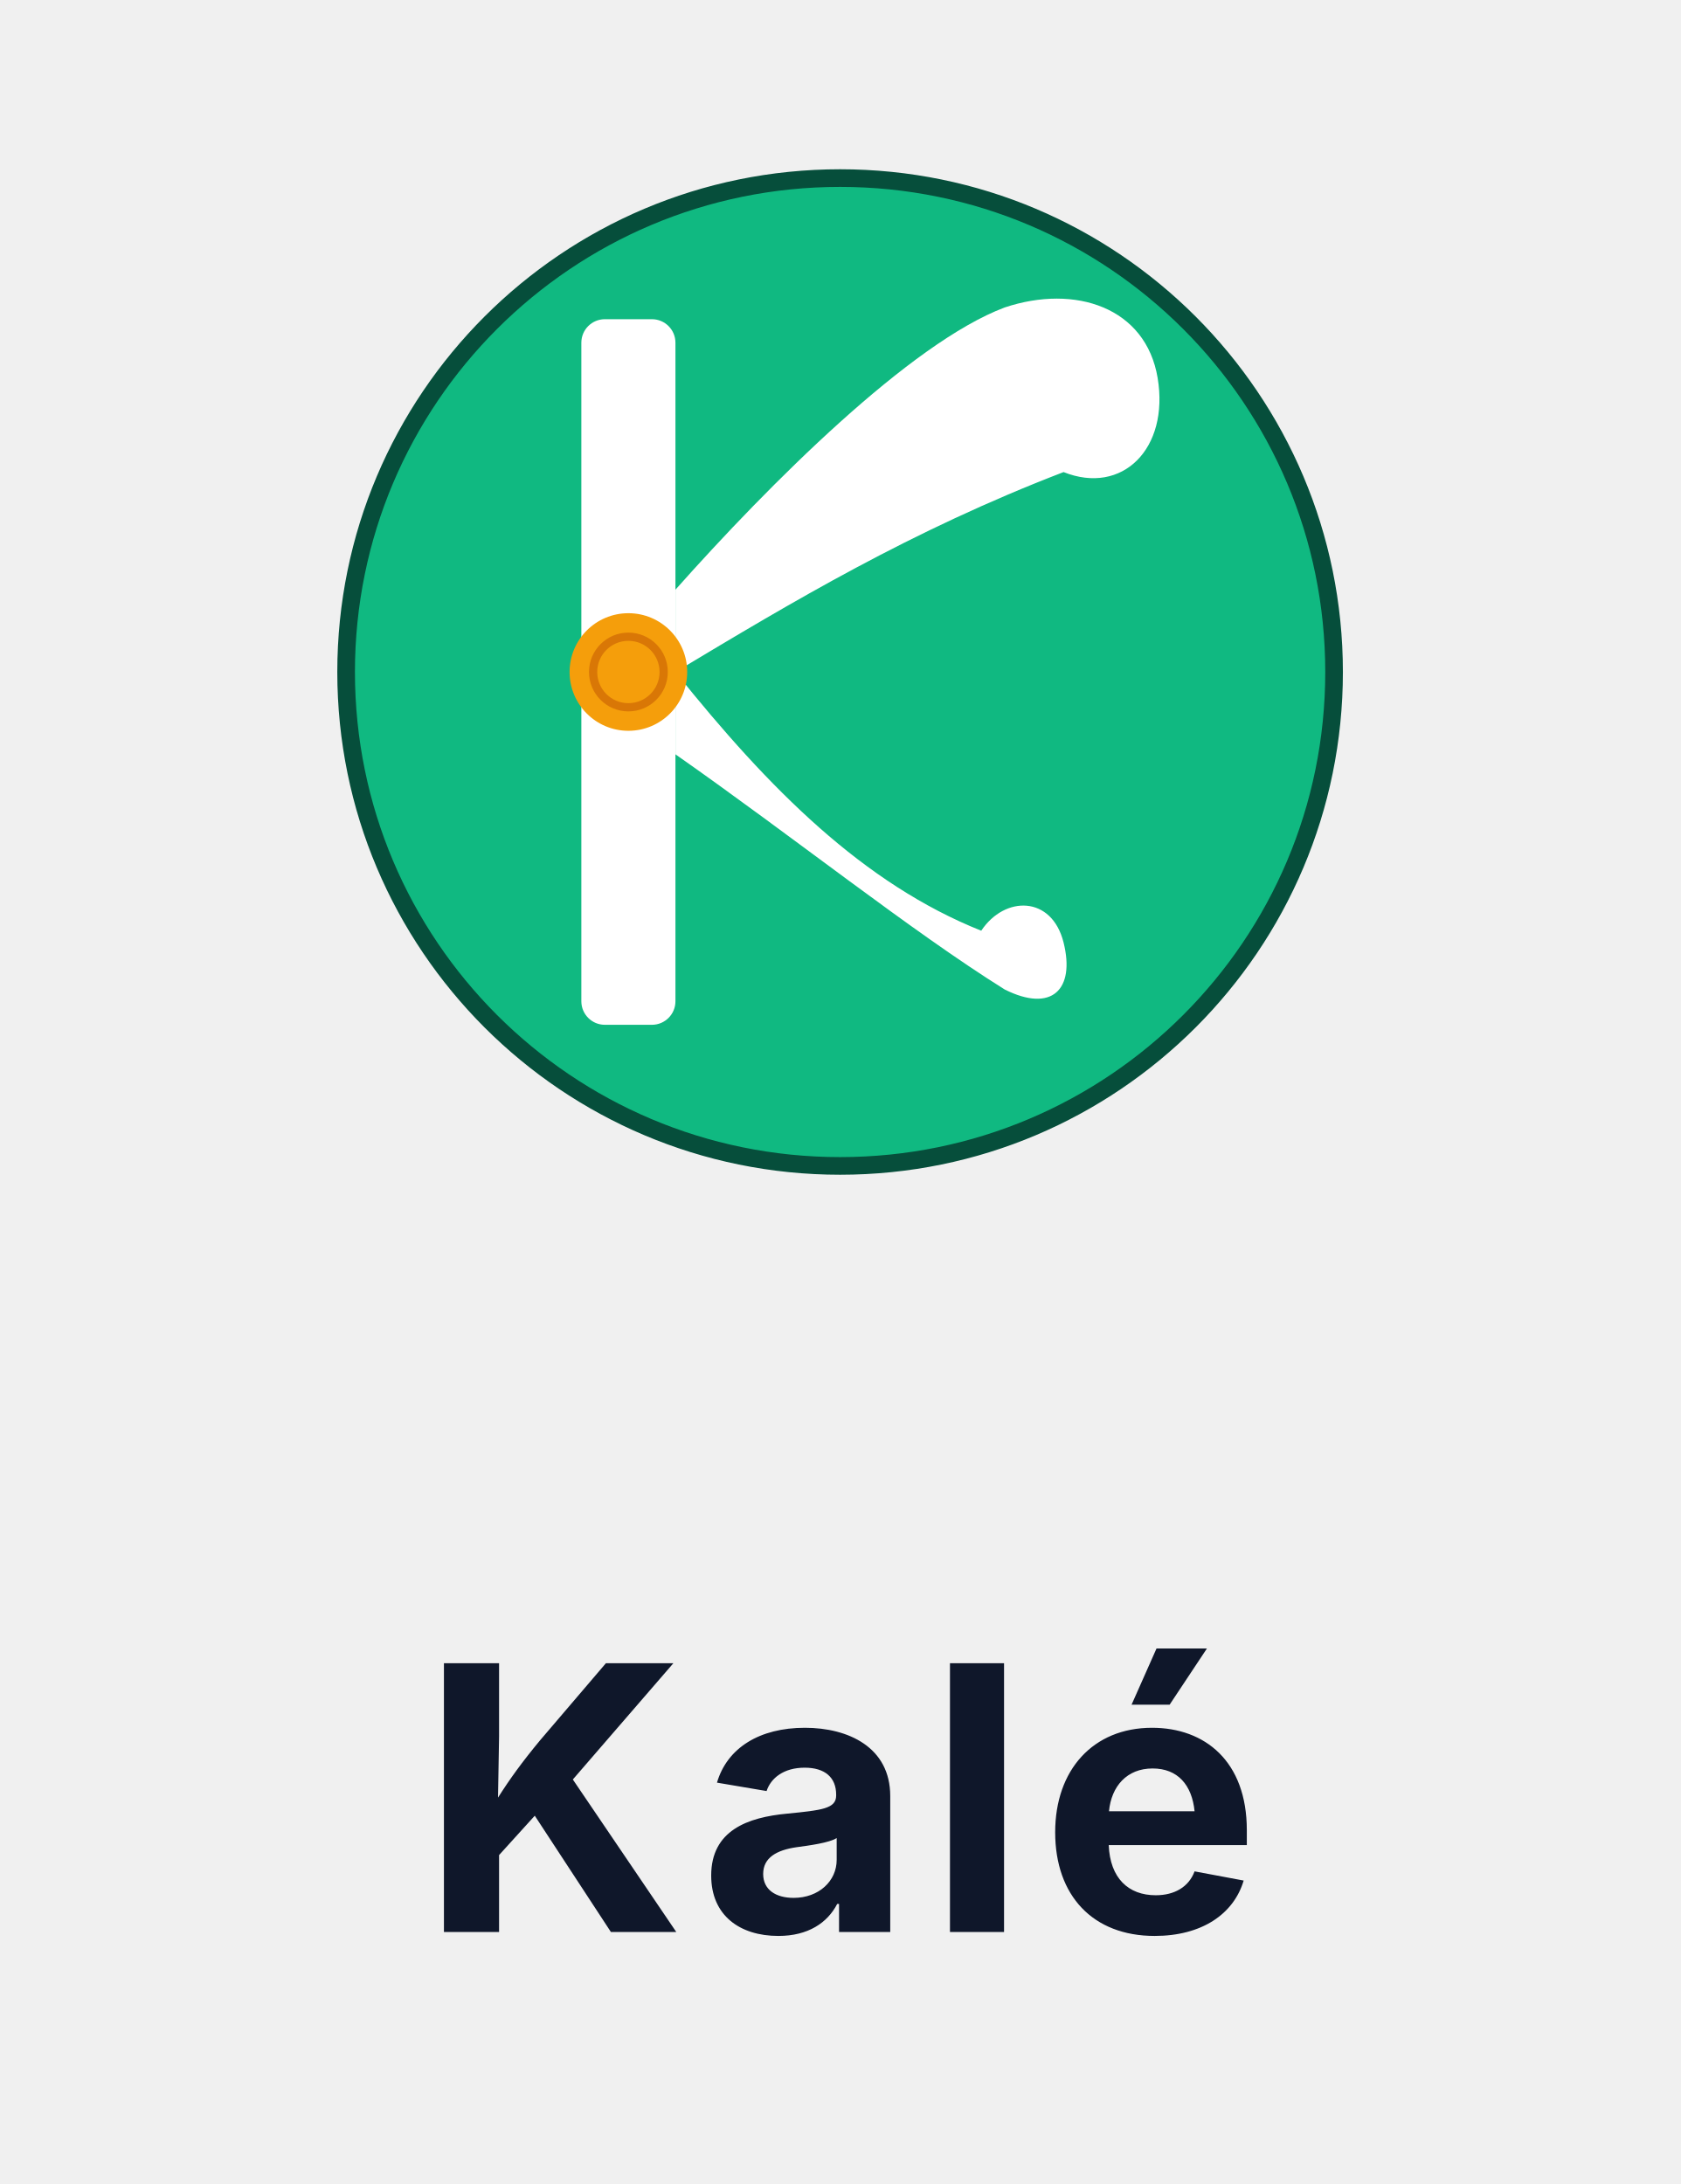
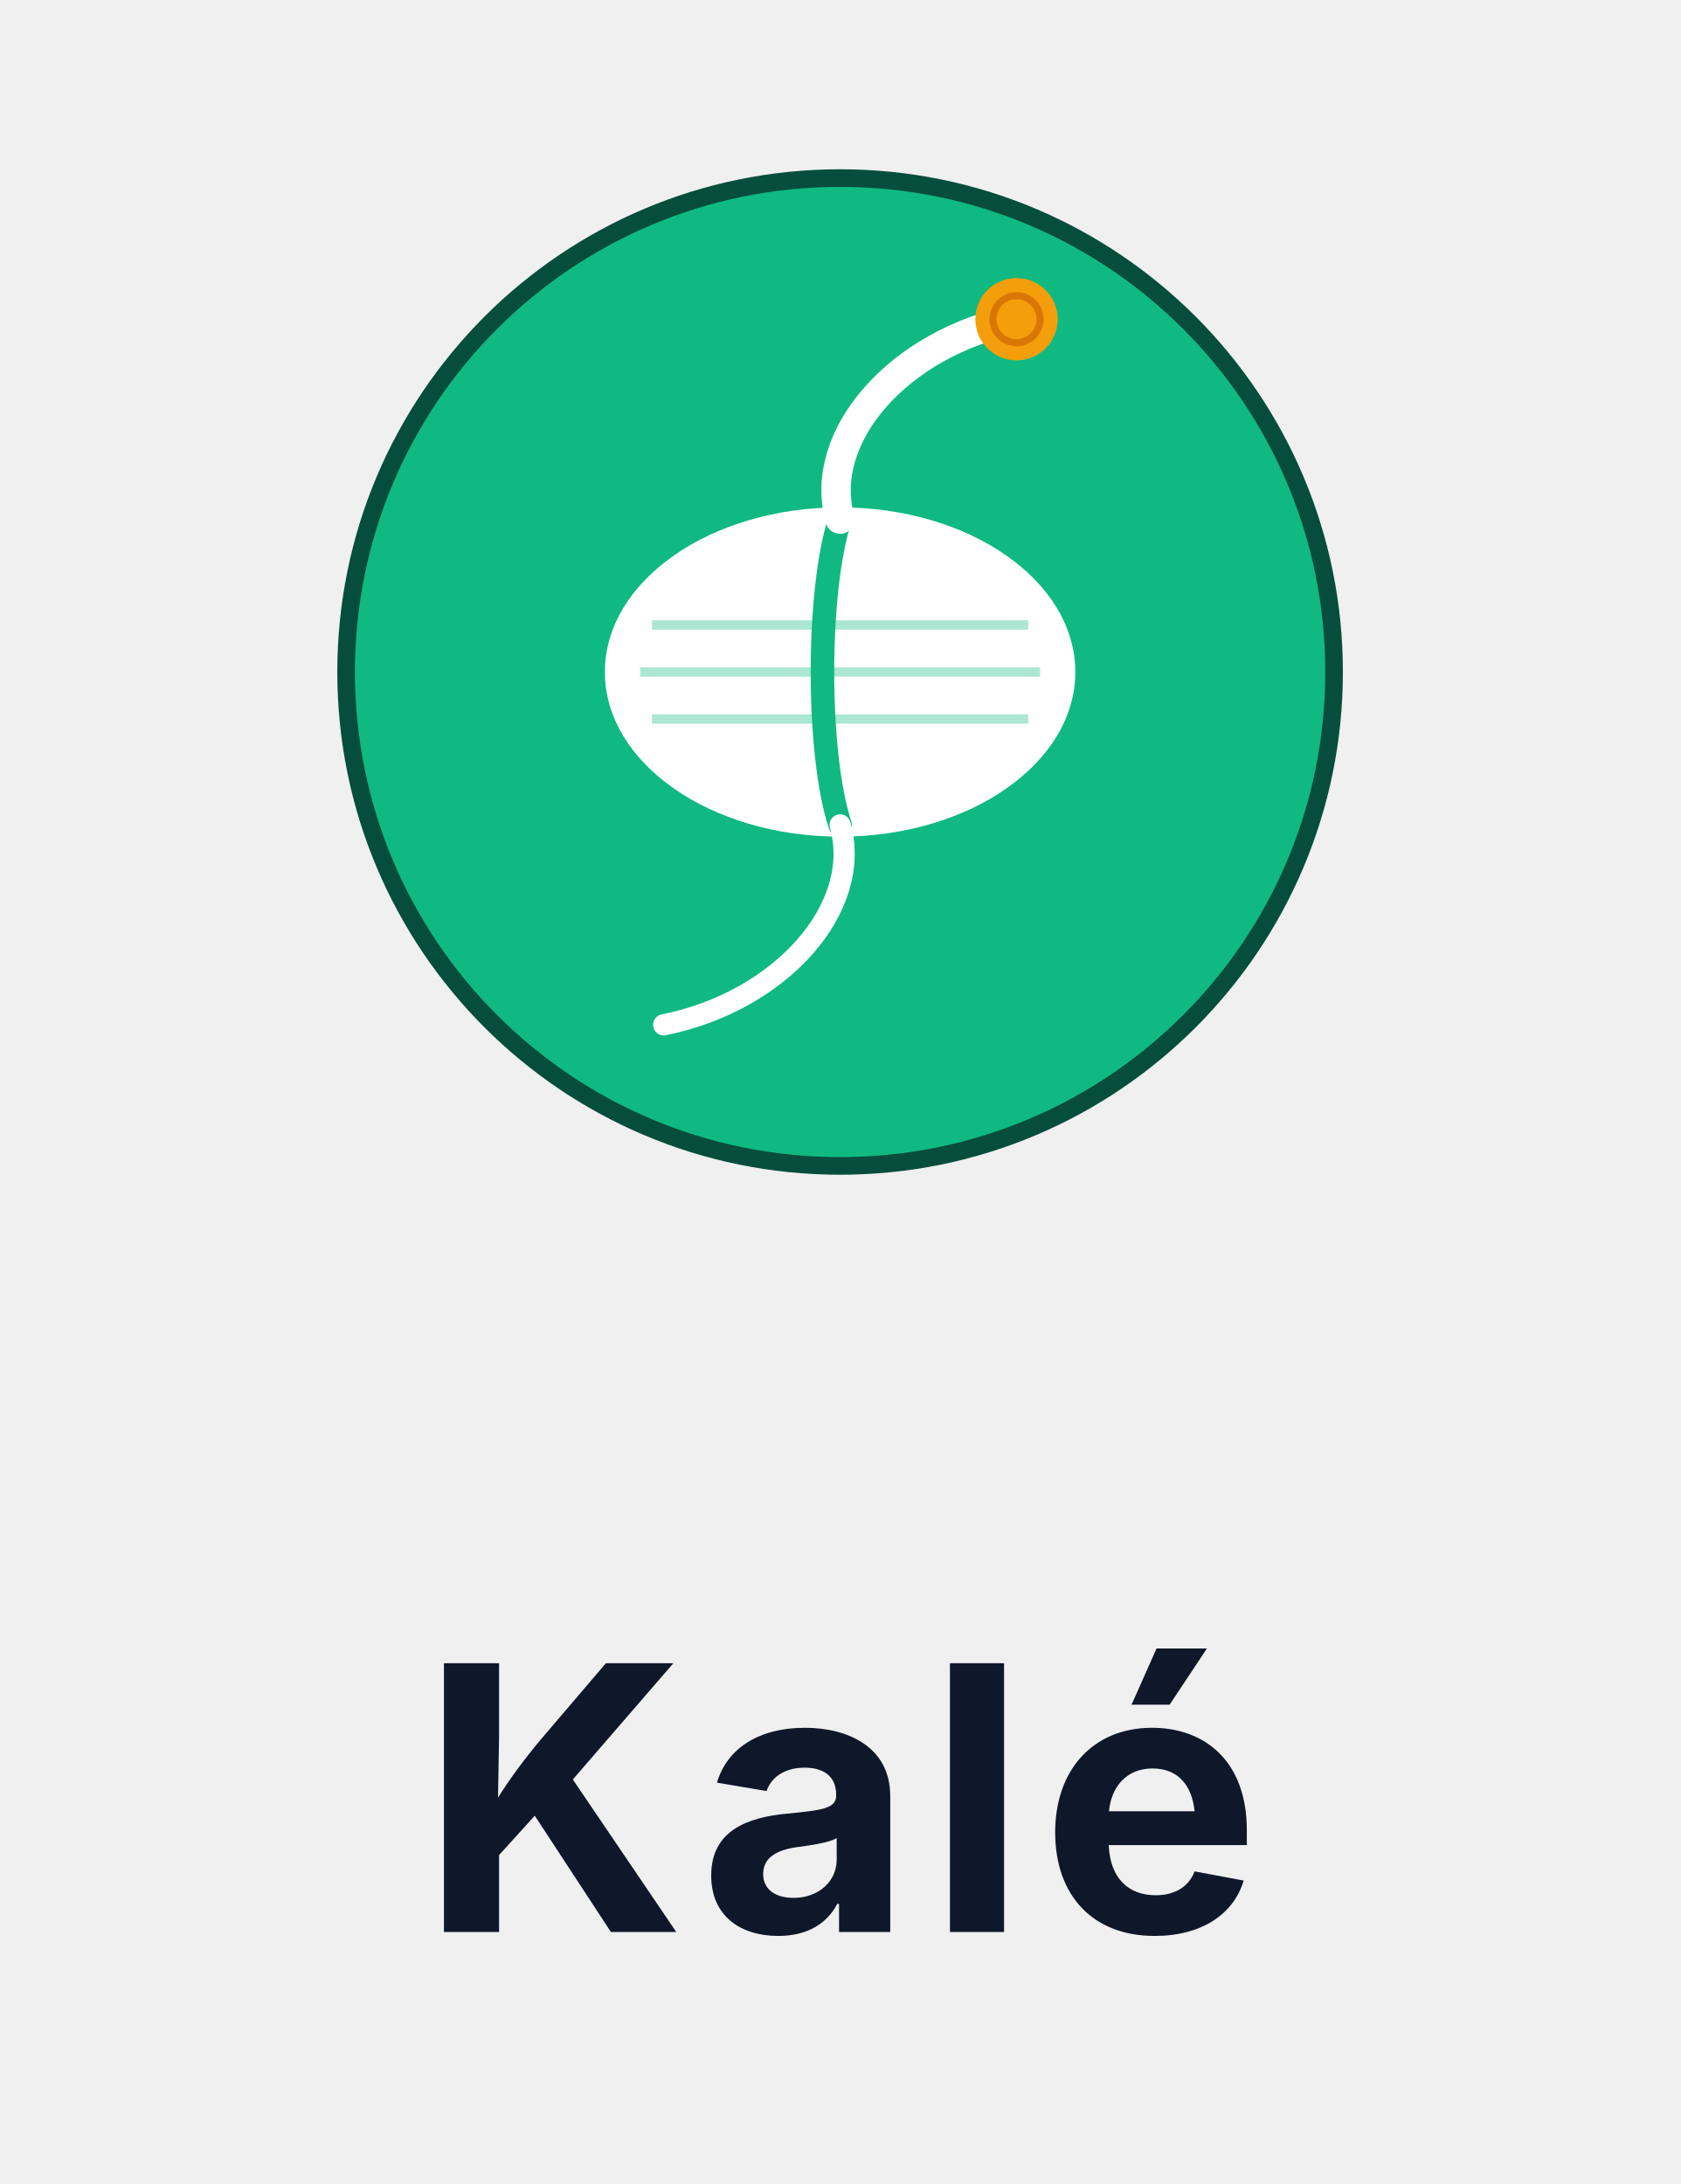
<svg xmlns="http://www.w3.org/2000/svg" viewBox="0 0 100 130" width="100" height="130">
  <g transform="translate(15,5) scale(0.7)">
    <circle cx="50" cy="50" r="42" fill="#10B981" stroke="#064E3B" stroke-width="1.5" />
-     <rect x="28" y="20" width="8" height="60" rx="2" fill="#FFFFFF" />
-     <path d="M 36,43 C 44,34 56,22 64,19 C 70,17 76,19 77,25 C 78,31 74,35 69,33 C 56,38 46,44 36,50 Z" fill="#FFFFFF" />
-     <path d="M 36,57 C 46,64 56,72 64,77 C 68,79 70,77 69,73 C 68,69 64,69 62,72 C 52,68 44,60 36,50 Z" fill="#FFFFFF" />
-     <circle cx="32" cy="50" r="5" fill="#F59E0B" />
-     <circle cx="32" cy="50" r="3" fill="none" stroke="#D97706" stroke-width="0.7" />
+     <ellipse cx="50" cy="50" rx="20" ry="14" fill="#FFFFFF" />
+     <line x1="34" y1="46" x2="66" y2="46" stroke="#10B981" stroke-width="0.8" opacity="0.35" />
+     <line x1="33" y1="50" x2="67" y2="50" stroke="#10B981" stroke-width="0.8" opacity="0.35" />
+     <line x1="34" y1="54" x2="66" y2="54" stroke="#10B981" stroke-width="0.8" opacity="0.35" />
+     <path d="M 50,37 C 48,43 48,57 50,63" fill="none" stroke="#10B981" stroke-width="2" stroke-linecap="round" />
+     <path d="M 50,37 C 48,30 55,22 65,20" fill="none" stroke="#FFFFFF" stroke-width="2.5" stroke-linecap="round" />
+     <path d="M 50,63 C 52,70 45,78 35,80" fill="none" stroke="#FFFFFF" stroke-width="1.8" stroke-linecap="round" />
+     <circle cx="65" cy="20" r="3.5" fill="#F59E0B" />
+     <circle cx="65" cy="20" r="2" fill="none" stroke="#D97706" stroke-width="0.6" />
  </g>
  <text x="50" y="115" text-anchor="middle" font-family="'Space Grotesk', 'Inter', system-ui, -apple-system, sans-serif" font-weight="700" font-size="22" letter-spacing="0.8" fill="#0F172A">Kalé</text>
</svg>
